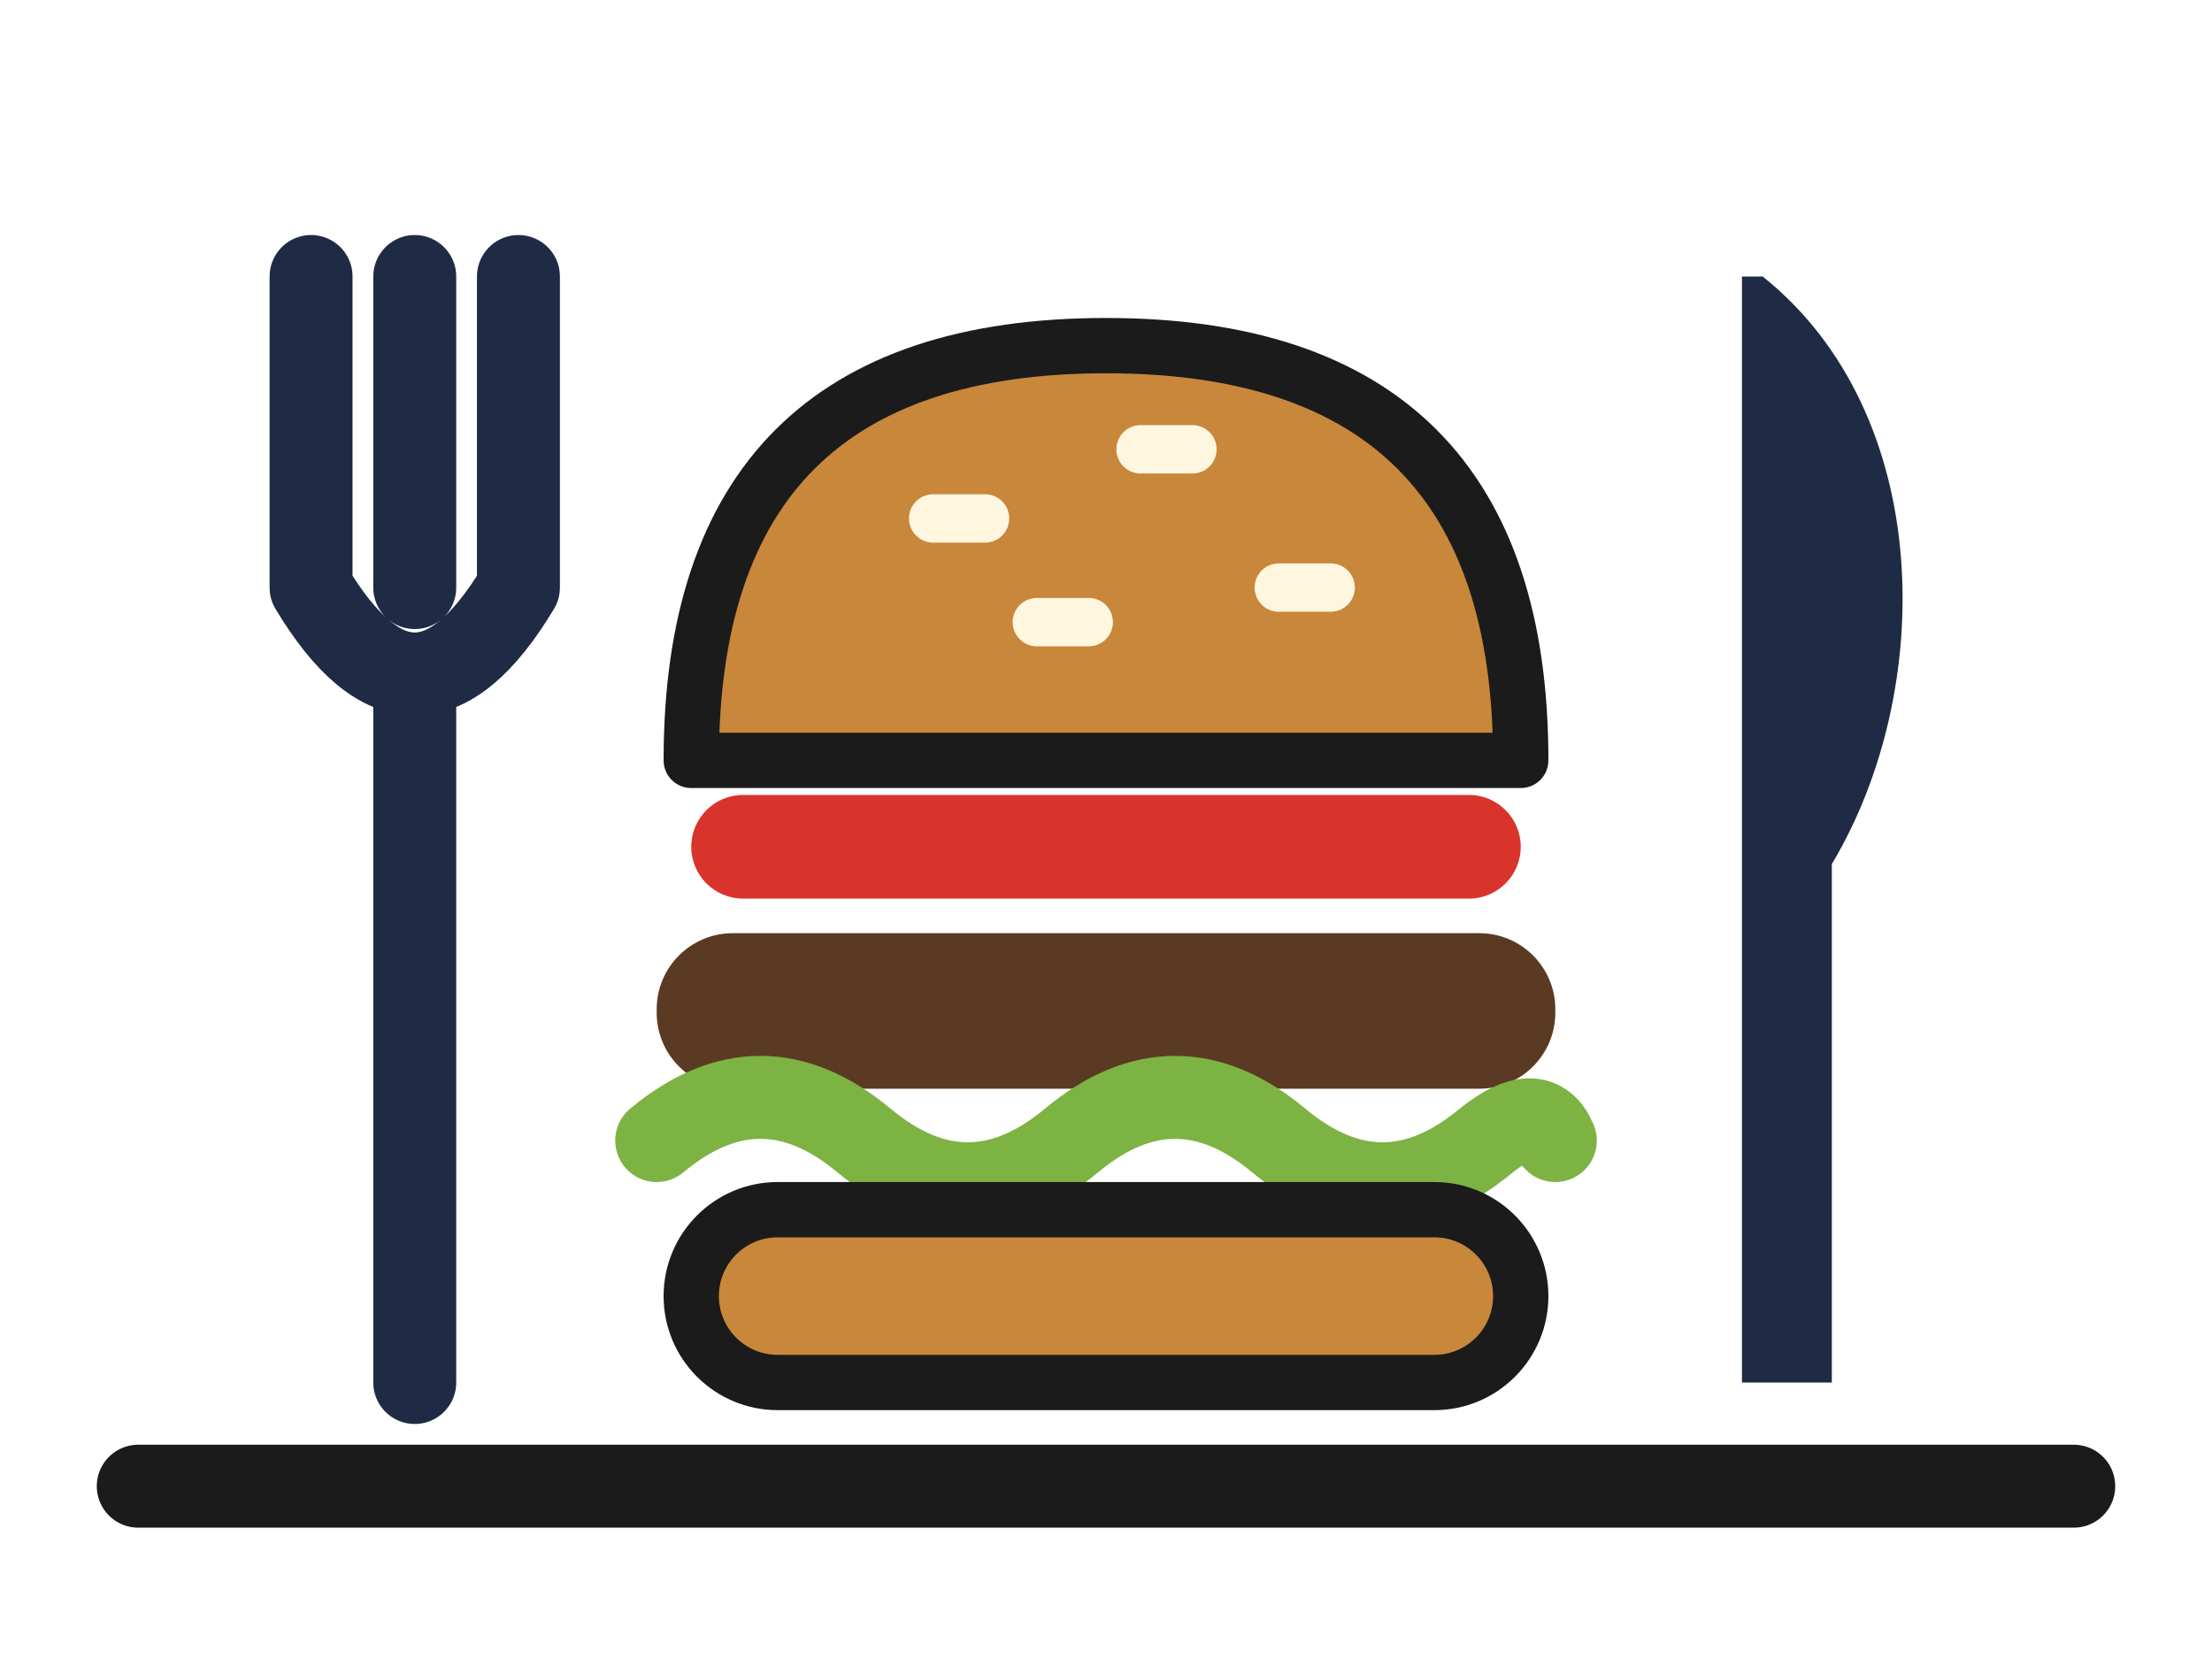
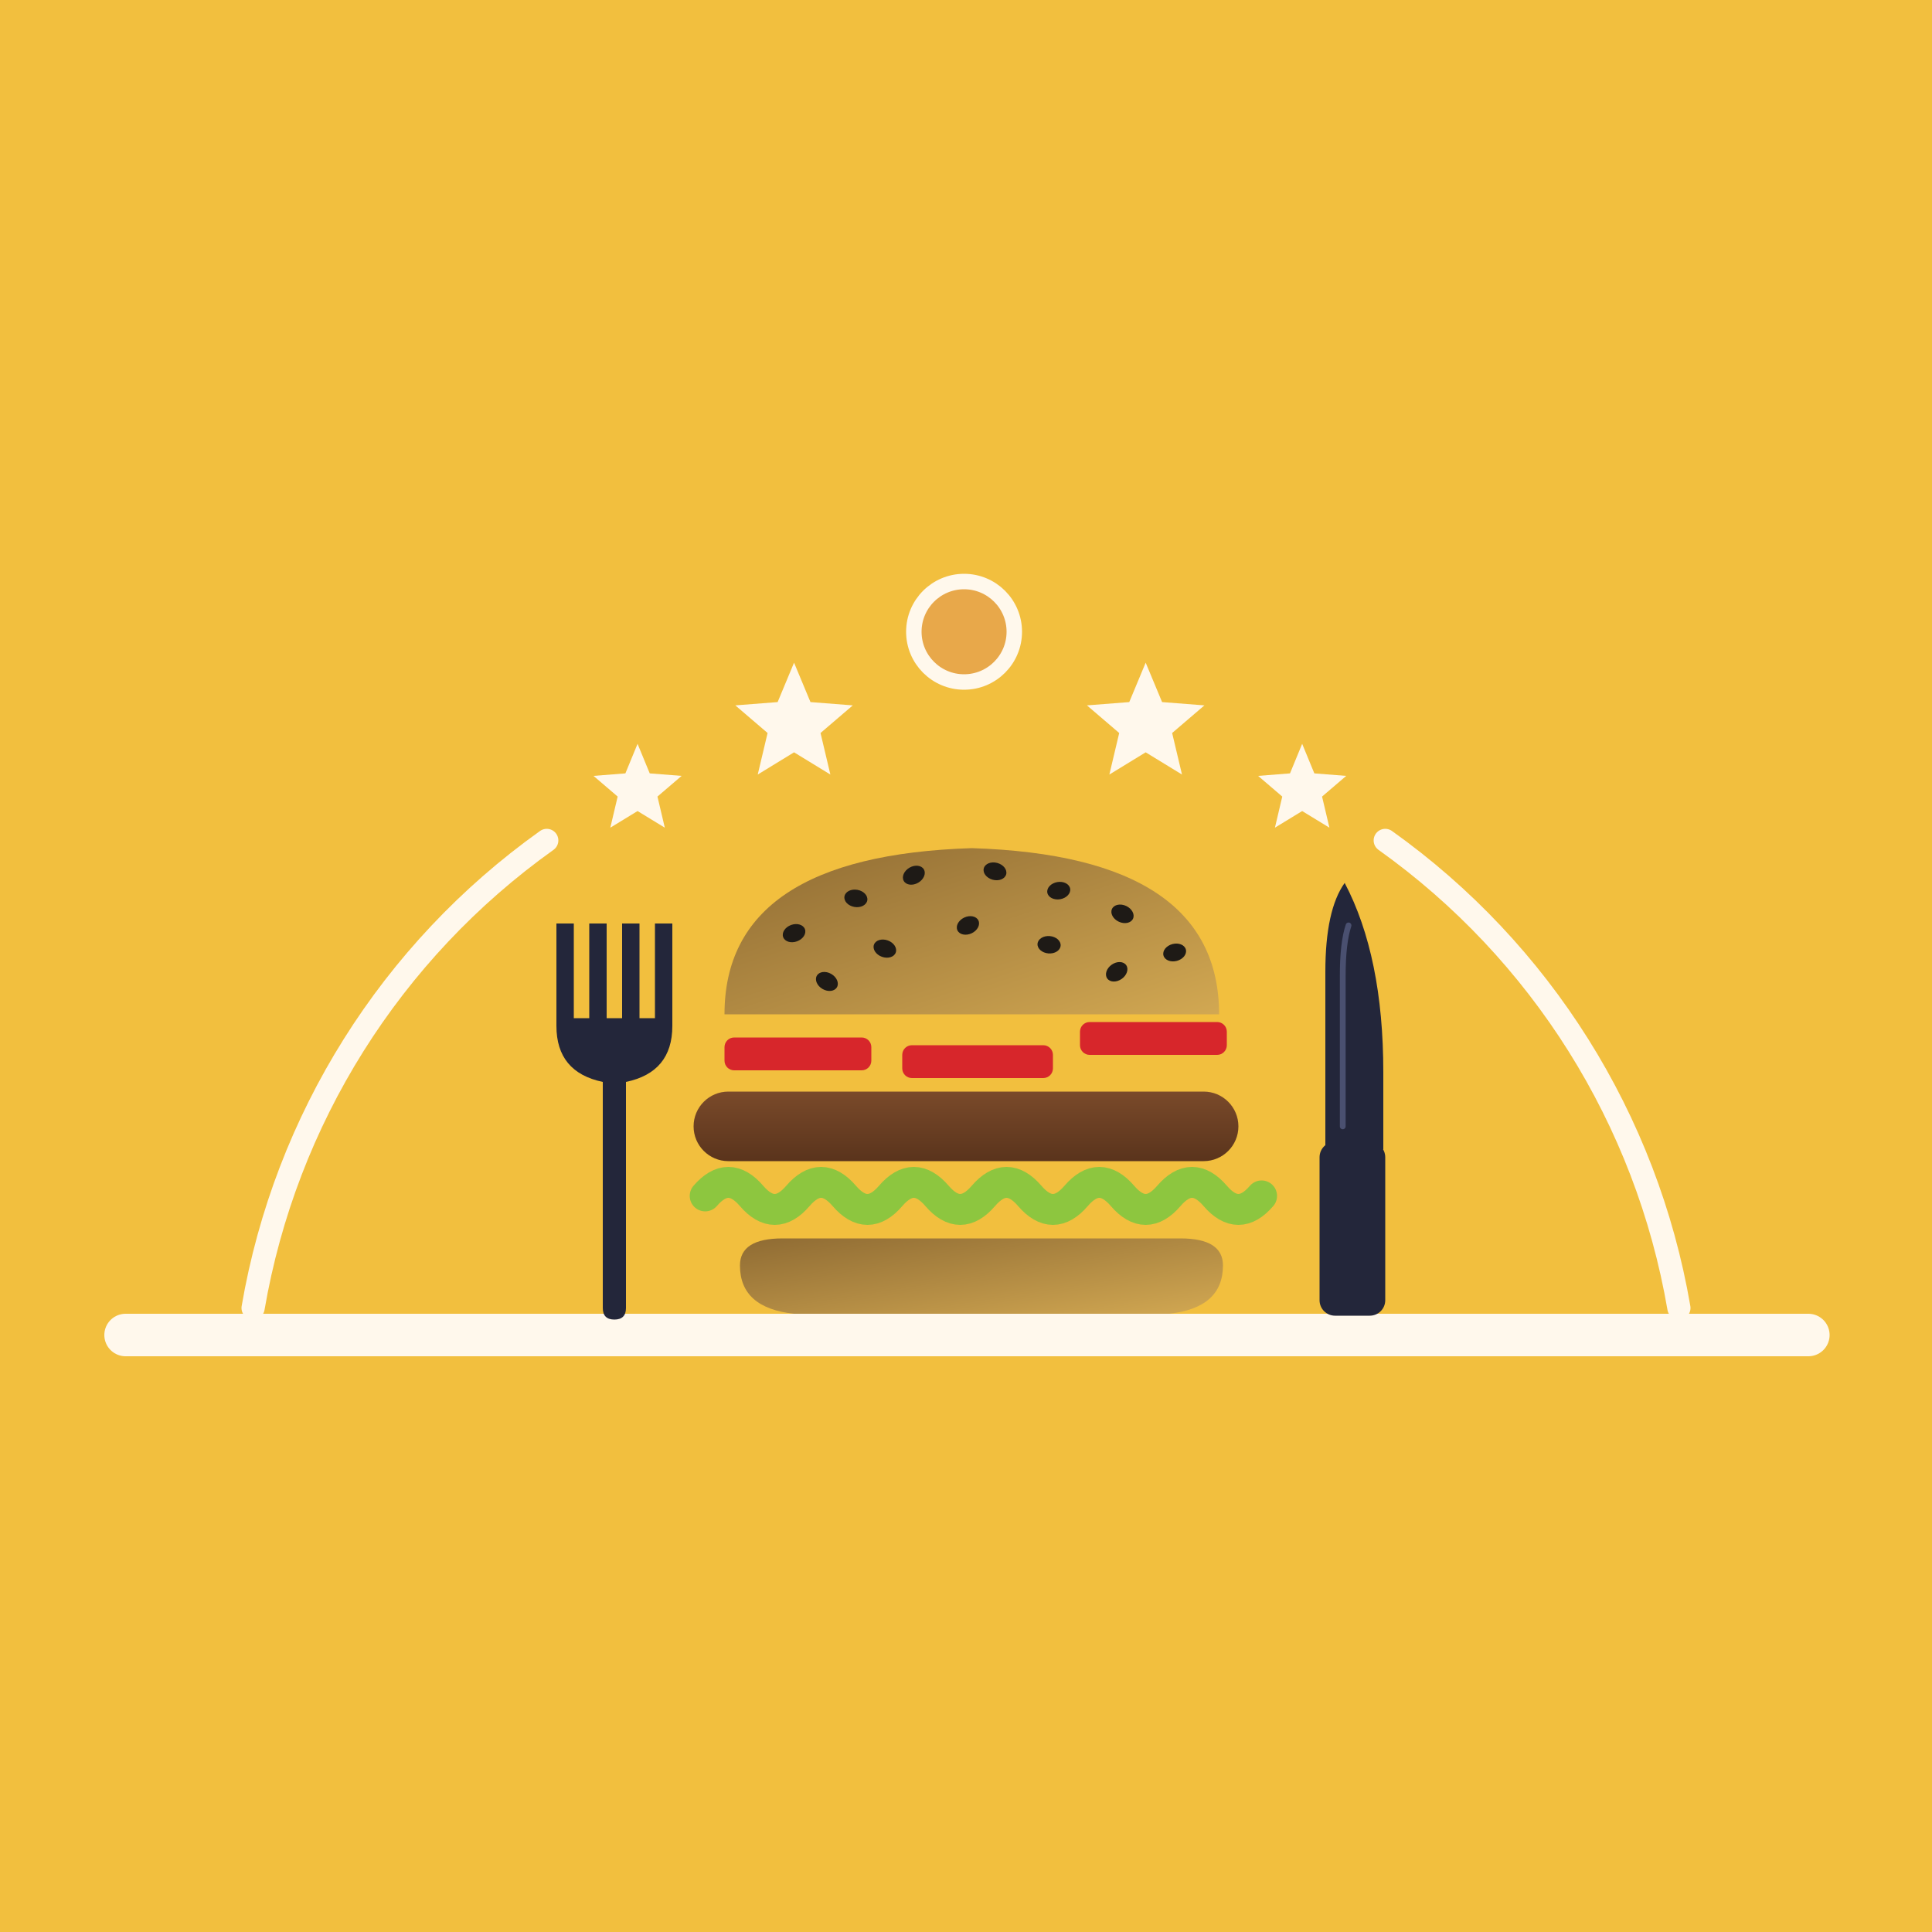
- <svg xmlns="http://www.w3.org/2000/svg" viewBox="0 0 64 48">
-   <path d="M9 8v9M12 8v9M15 8v9M9 17q3 5 6 0M12 20v20" fill="none" stroke="#1F2A44" stroke-width="2.4" stroke-linecap="round" />
-   <path d="M51 8c5 4 5 12 2 17v15h-2.6V8z" fill="#1F2A44" />
-   <path d="M20 22q0-12 12-12t12 12z" fill="#C8873A" stroke="#1B1B1B" stroke-width="1.6" stroke-linejoin="round" />
-   <path d="M27 15h1.5M33 13h1.5M37 17h1.5M30 18h1.5" stroke="#FFF6E0" stroke-width="1.4" stroke-linecap="round" />
-   <rect x="20" y="23" width="24" height="3" rx="1.5" fill="#D9342B" />
-   <rect x="19" y="27" width="26" height="4.5" rx="2.2" fill="#5A3A22" />
-   <path d="M19 33q3-2.5 6 0t6 0t6 0t6 0q1.5-1.2 2 0" fill="none" stroke="#7CB342" stroke-width="2.4" stroke-linecap="round" />
-   <rect x="20" y="35" width="24" height="5" rx="2.5" fill="#C8873A" stroke="#1B1B1B" stroke-width="1.6" />
-   <path d="M4 43h56" stroke="#1B1B1B" stroke-width="2.4" stroke-linecap="round" />
+ <svg xmlns="http://www.w3.org/2000/svg" viewBox="-3 -203 1000 1000" width="512" height="512" role="img" aria-label="Panoramix">
+   <defs>
+     <linearGradient id="bun" x1="0" y1="0" x2="1" y2="1">
+       <stop offset="0" stop-color="#8F6B33" />
+       <stop offset="1" stop-color="#D2A852" />
+     </linearGradient>
+     <linearGradient id="patty" x1="0" y1="0" x2="0" y2="1">
+       <stop offset="0" stop-color="#7A4A2A" />
+       <stop offset="1" stop-color="#5A341C" />
+     </linearGradient>
+   </defs>
+   <rect x="-3" y="-203" width="1000" height="1000" fill="#F2BF3E" />
+   <g fill="none" stroke="#FFF8EC" stroke-linecap="round">
+     <path d="M128 474 A375 375 0 0 1 280 232" stroke-width="12" />
+     <path d="M714 232 A375 375 0 0 1 866 474" stroke-width="12" />
+     <path d="M62 488 H933" stroke-width="22" />
+   </g>
+   <g fill="#FFF8EC">
+     <polygon points="327.0,182.0 333.3,197.3 349.8,198.6 337.3,209.3 341.1,225.4 327.0,216.8 312.9,225.4 316.7,209.3 304.2,198.6 320.7,197.3" />
+     <polygon points="408.0,140.0 416.5,160.4 438.4,162.1 421.7,176.4 426.8,197.9 408.0,186.4 389.2,197.9 394.3,176.4 377.6,162.1 399.5,160.4" />
+     <polygon points="590.0,140.0 598.5,160.4 620.4,162.1 603.7,176.4 608.8,197.9 590.0,186.4 571.2,197.9 576.3,176.4 559.6,162.1 581.5,160.4" />
+     <polygon points="671.0,182.0 677.3,197.3 693.8,198.6 681.3,209.3 685.1,225.4 671.0,216.8 656.9,225.4 660.7,209.3 648.2,198.6 664.7,197.3" />
+   </g>
+   <circle cx="496" cy="124" r="26" fill="#E8A84A" stroke="#FFF8EC" stroke-width="8" />
+   <path fill="#23263A" d="M285 275 V328 Q285 352 309 357 V474 Q309 480 315 480 Q321 480 321 474 V357 Q345 352 345 328 V275 H336 V324 H328 V275 H319 V324 H311 V275 H302 V324 H294 V275 Z" />
+   <g fill="#23263A">
+     <path d="M683 392 V300 Q683 268 693 254 Q713 292 713 352 V392 Z" />
+     <rect x="680" y="388" width="34" height="90" rx="8" />
+   </g>
+   <path d="M692 380 V302 Q692 285 695 276" fill="none" stroke="#4A5070" stroke-width="3" stroke-linecap="round" />
+   <path fill="url(#bun)" d="M372 322 Q372 240 500 236 Q628 240 628 322 Z" />
+   <g fill="#1E1A16">
+     <ellipse cx="408" cy="280" rx="6" ry="4.5" transform="rotate(-20 408 280)" />
+     <ellipse cx="440" cy="262" rx="6" ry="4.5" transform="rotate(10 440 262)" />
+     <ellipse cx="470" cy="250" rx="6" ry="4.5" transform="rotate(-30 470 250)" />
+     <ellipse cx="512" cy="248" rx="6" ry="4.5" transform="rotate(15 512 248)" />
+     <ellipse cx="545" cy="258" rx="6" ry="4.5" transform="rotate(-10 545 258)" />
+     <ellipse cx="578" cy="270" rx="6" ry="4.5" transform="rotate(25 578 270)" />
+     <ellipse cx="605" cy="290" rx="6" ry="4.5" transform="rotate(-15 605 290)" />
+     <ellipse cx="455" cy="288" rx="6" ry="4.5" transform="rotate(20 455 288)" />
+     <ellipse cx="498" cy="276" rx="6" ry="4.5" transform="rotate(-25 498 276)" />
+     <ellipse cx="540" cy="286" rx="6" ry="4.5" transform="rotate(5 540 286)" />
+     <ellipse cx="575" cy="300" rx="6" ry="4.5" transform="rotate(-35 575 300)" />
+     <ellipse cx="425" cy="305" rx="6" ry="4.5" transform="rotate(30 425 305)" />
+   </g>
+   <g fill="#D7262B">
+     <rect x="372" y="334" width="76" height="17" rx="5" />
+     <rect x="464" y="338" width="78" height="17" rx="5" />
+     <rect x="556" y="326" width="76" height="17" rx="5" />
+   </g>
+   <rect x="356" y="362" width="282" height="36" rx="18" fill="url(#patty)" />
+   <path d="M362 416 q12 -14 24 0 t24 0 t24 0 t24 0 t24 0 t24 0 t24 0 t24 0 t24 0 t24 0 t24 0 t24 0" fill="none" stroke="#8DC63F" stroke-width="16" stroke-linecap="round" stroke-linejoin="round" />
+   <path fill="url(#bun)" d="M380 452 Q380 438 402 438 H608 Q630 438 630 452 Q630 474 602 477 H408 Q380 474 380 452 Z" />
</svg>
